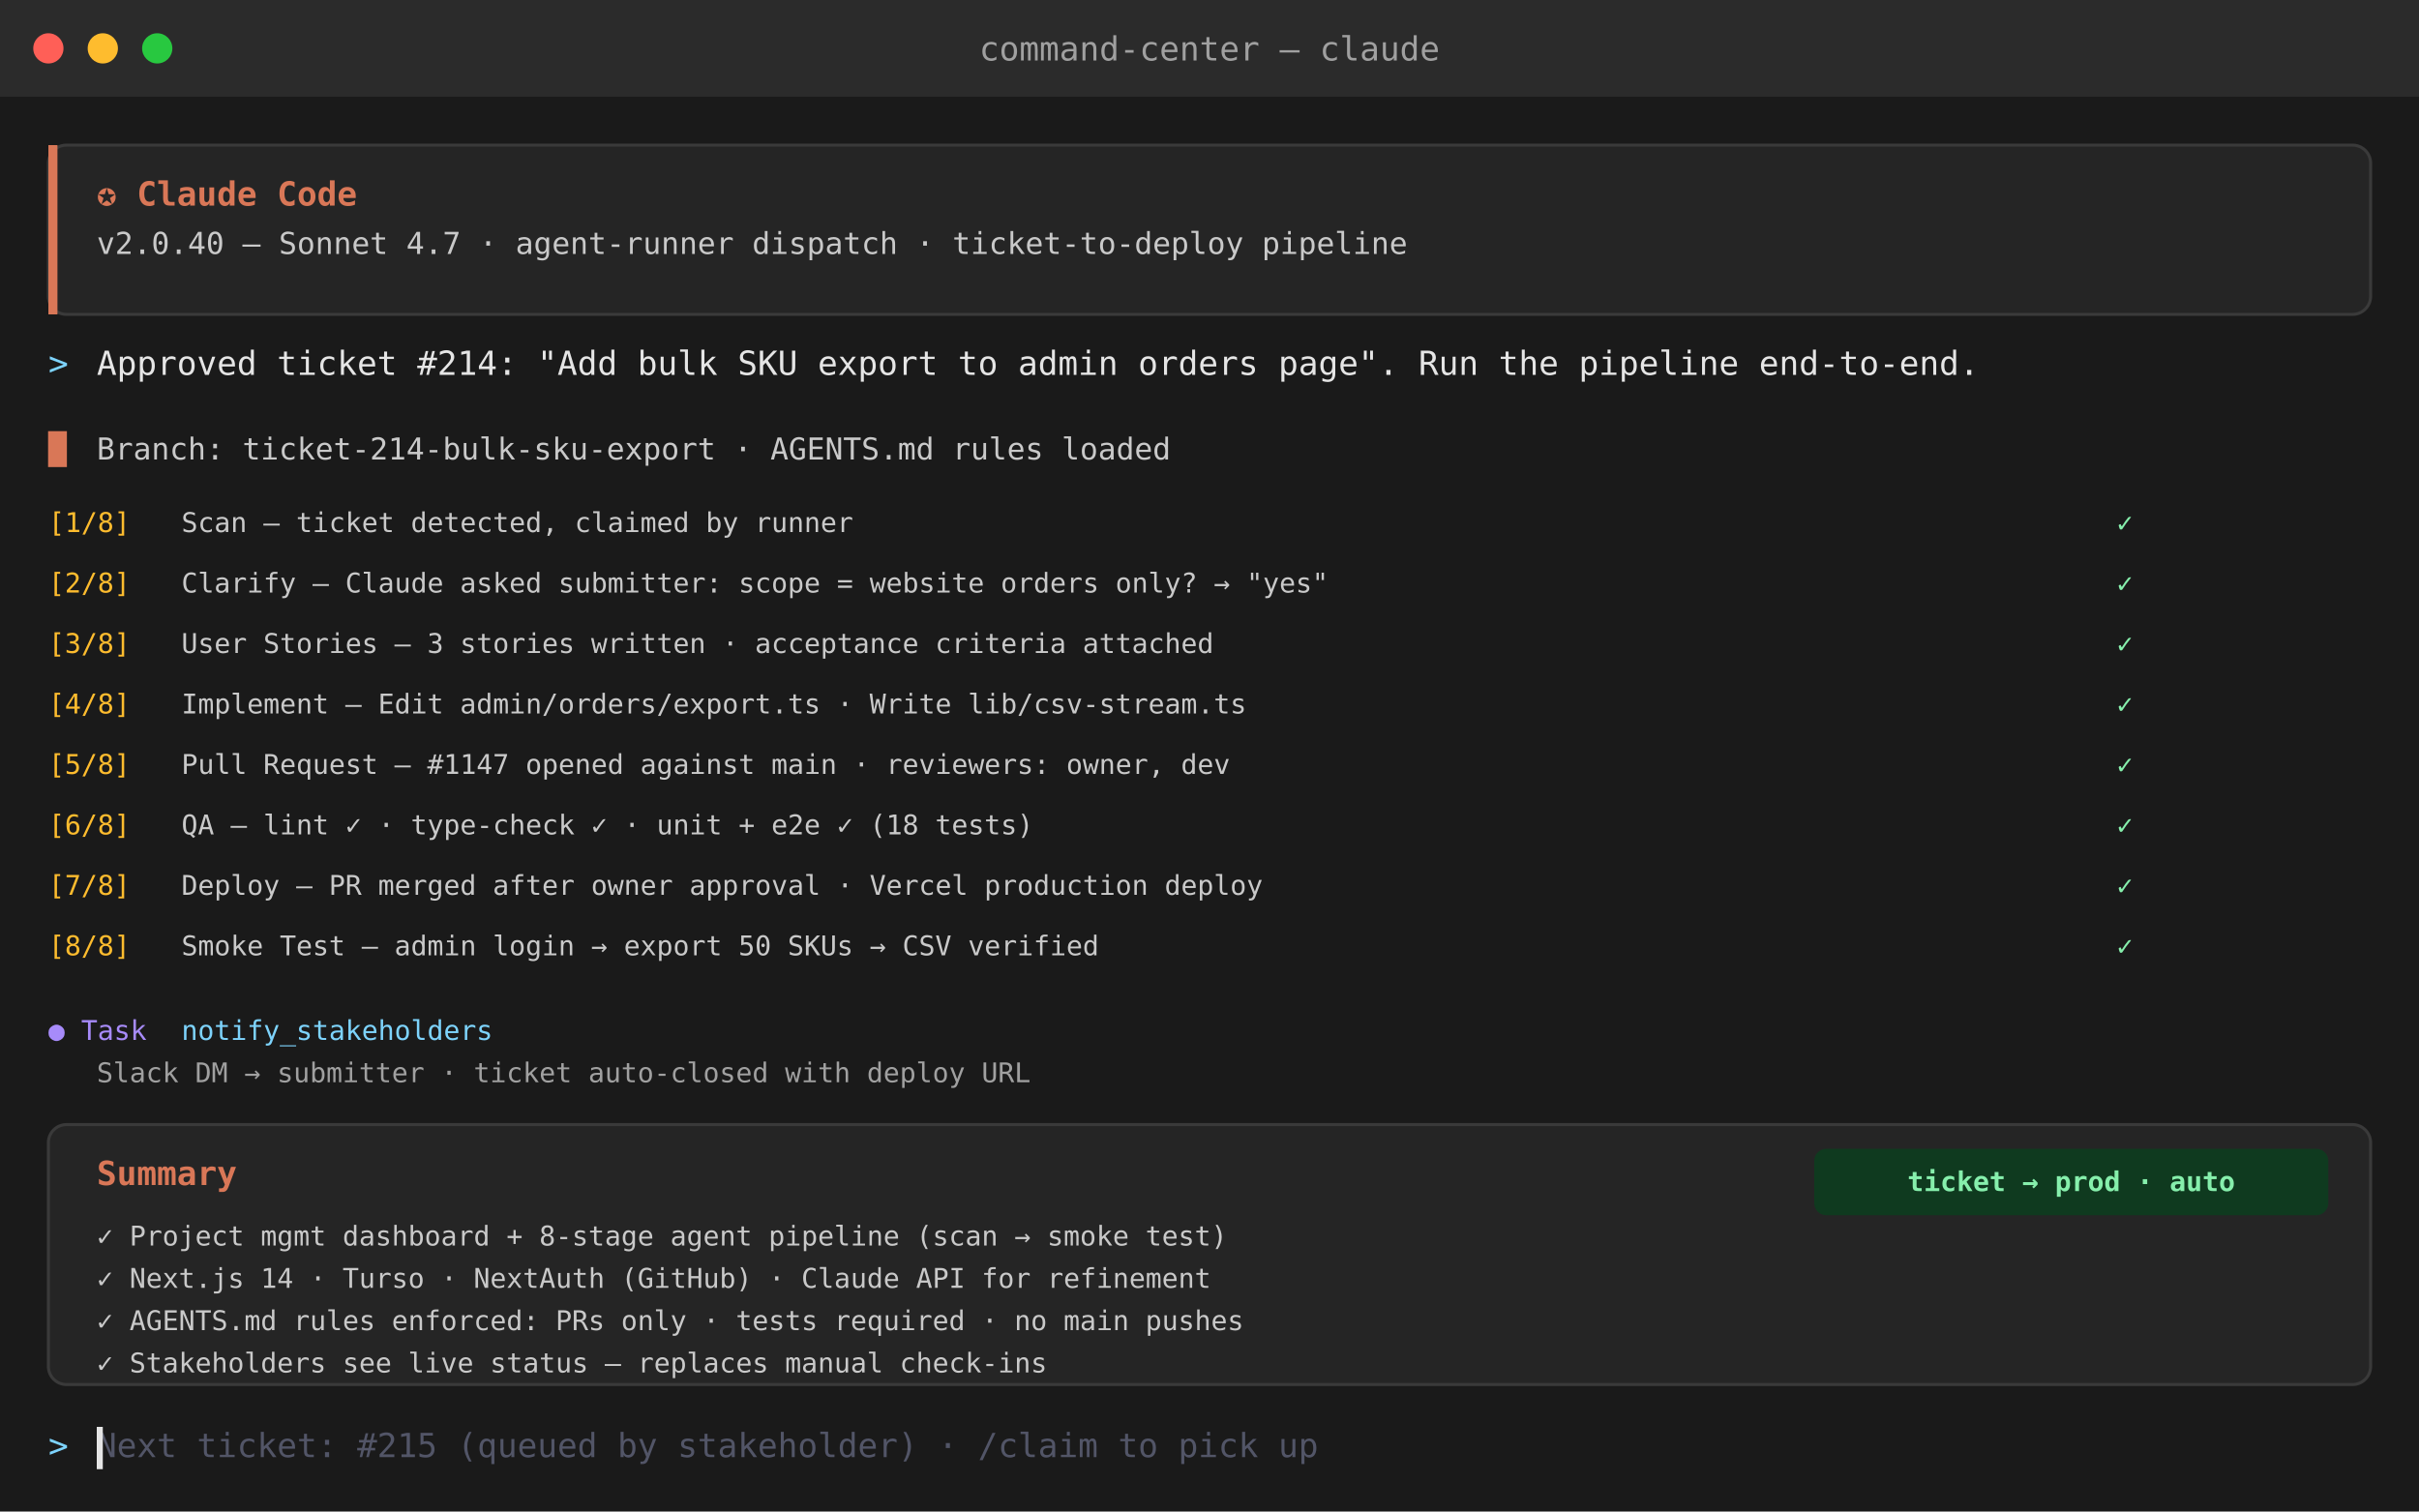
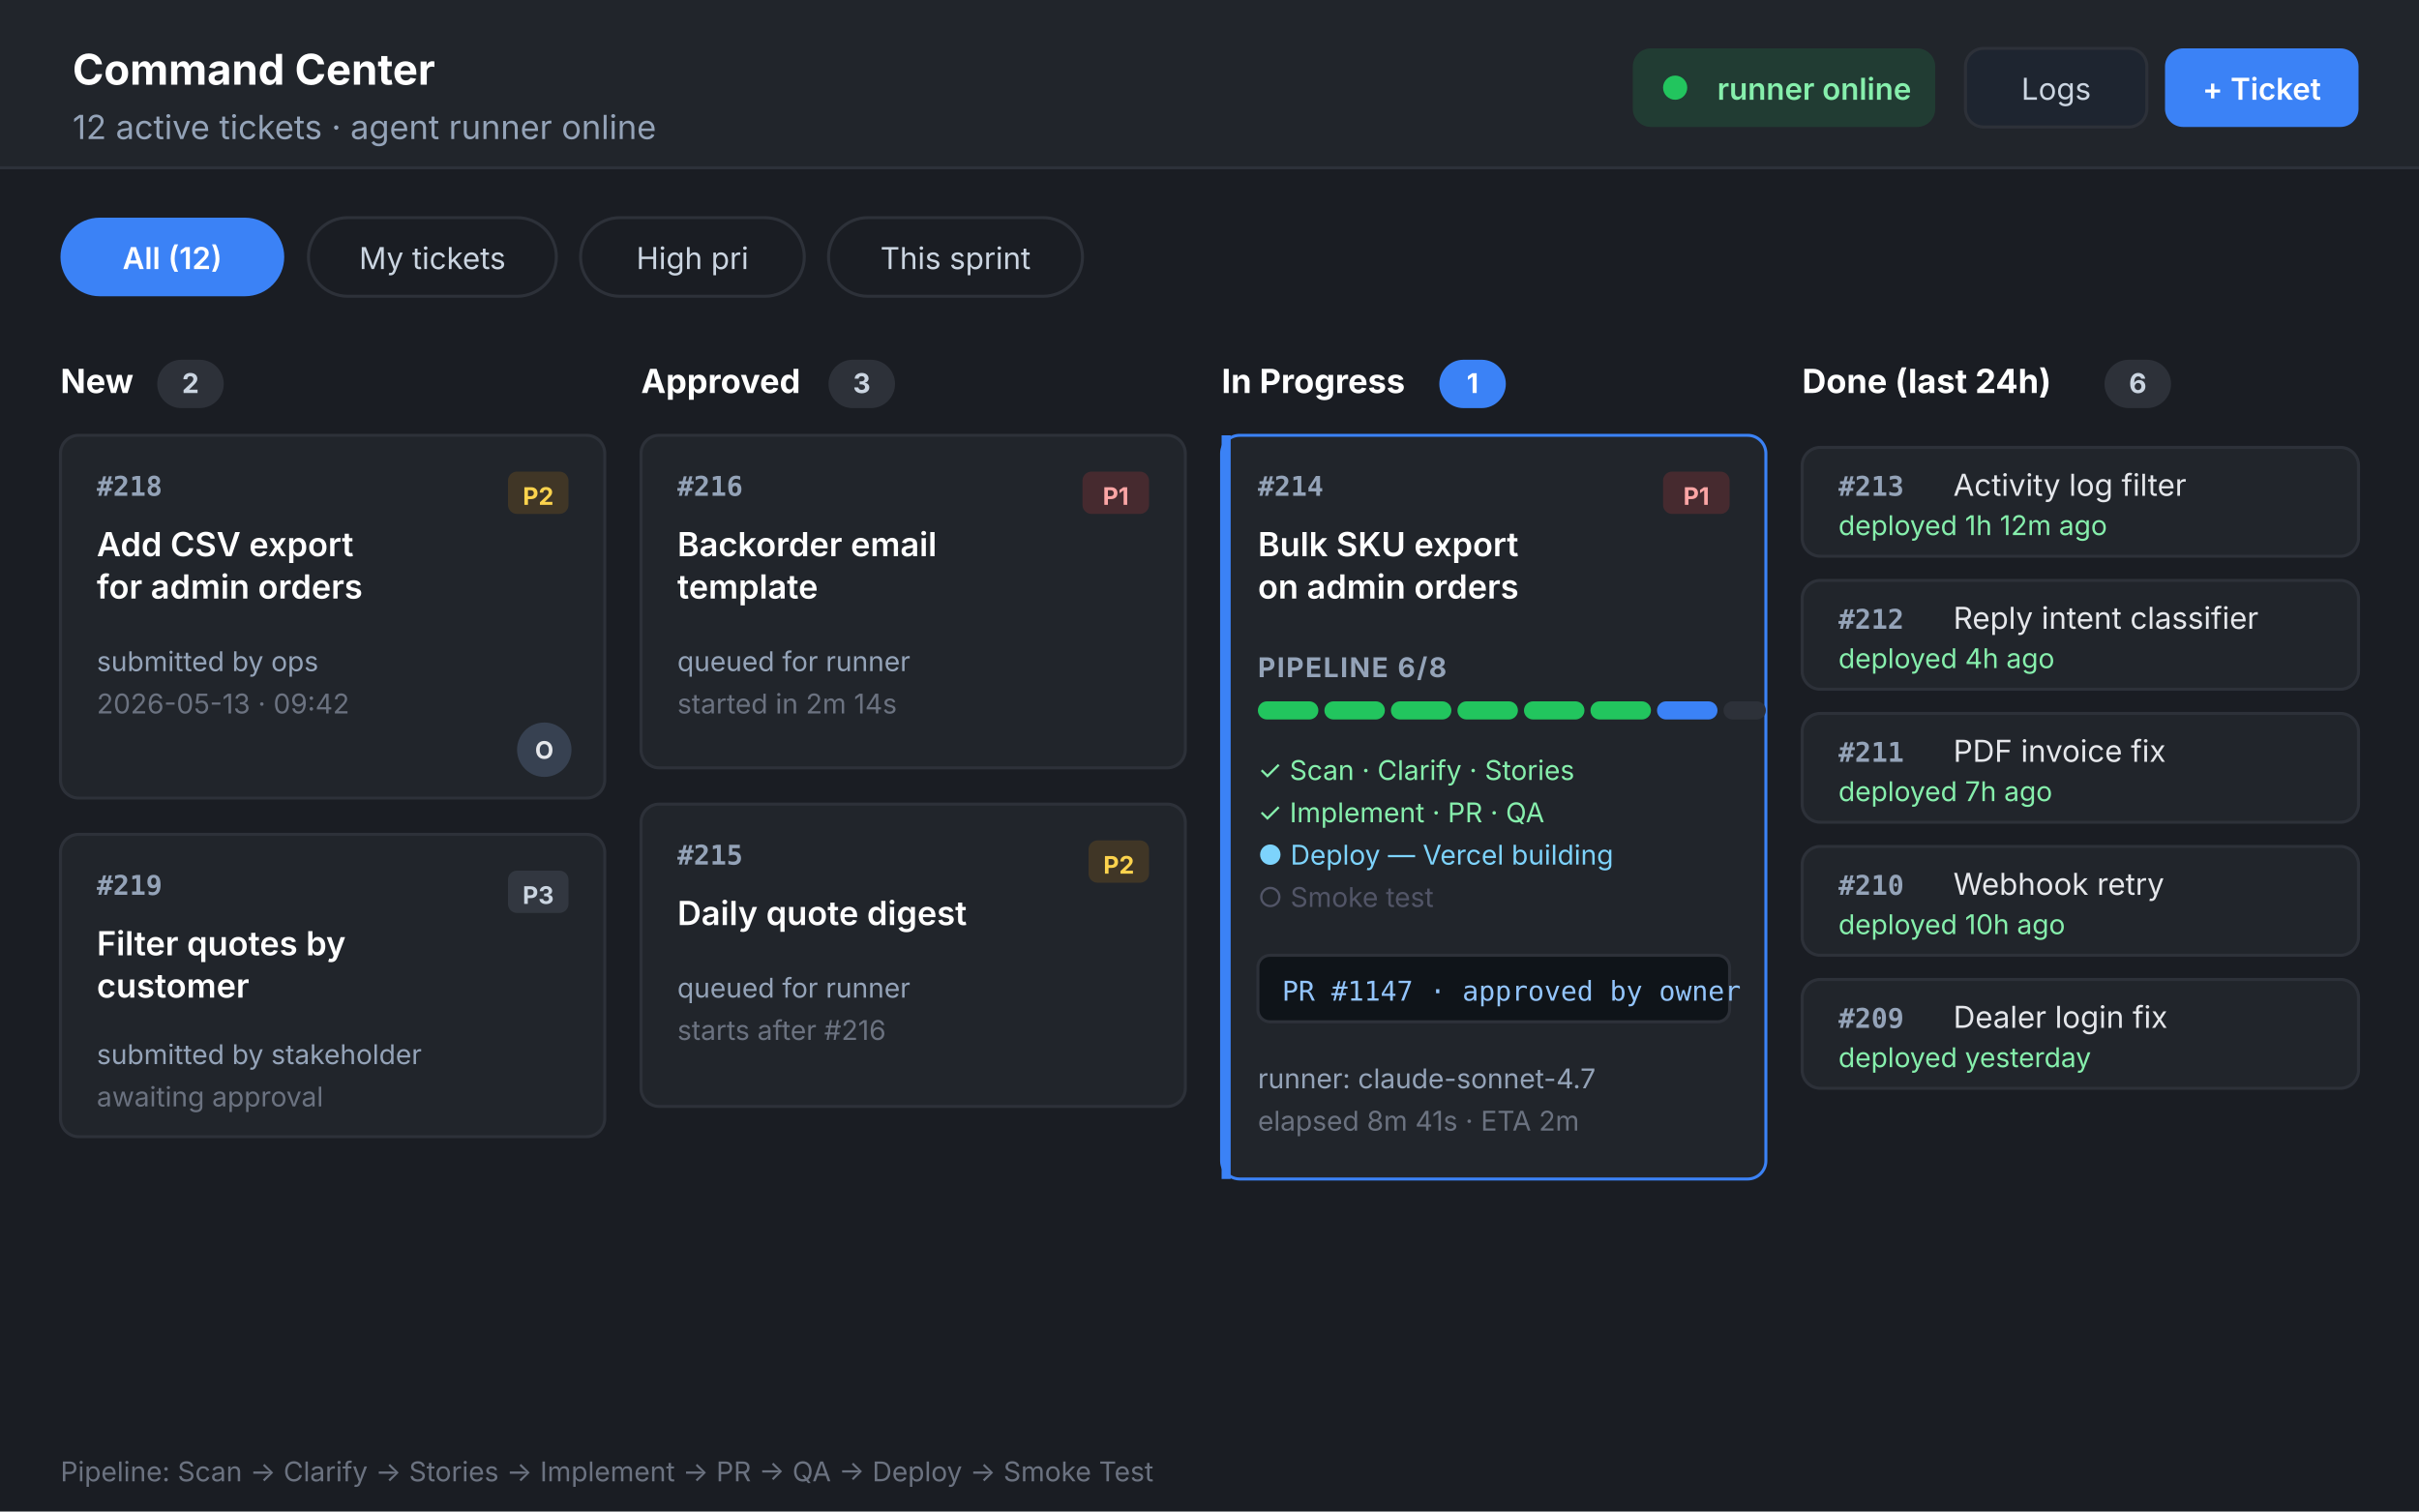
<svg xmlns="http://www.w3.org/2000/svg" viewBox="0 0 800 500">
-   <rect width="800" height="500" fill="#1A1A1A" />
-   <rect width="800" height="32" fill="#2B2B2B" />
-   <circle cx="16" cy="16" r="5" fill="#FF5F57" />
-   <circle cx="34" cy="16" r="5" fill="#FEBC2E" />
-   <circle cx="52" cy="16" r="5" fill="#28C840" />
-   <text x="400" y="20" text-anchor="middle" font-family="JetBrains Mono,monospace" font-size="11" fill="#A0A0A0">command-center — claude</text>
-   <rect x="16" y="48" width="768" height="56" rx="6" fill="#252525" stroke="#3A3A3A" />
-   <rect x="16" y="48" width="3" height="56" fill="#D97757" />
-   <text x="32" y="68" font-family="JetBrains Mono,monospace" font-size="11" font-weight="700" fill="#D97757">✪ Claude Code</text>
-   <text x="32" y="84" font-family="JetBrains Mono,monospace" font-size="10" fill="#C9C9C9">v2.0.40 — Sonnet 4.7 · agent-runner dispatch · ticket-to-deploy pipeline</text>
-   <text x="16" y="124" font-family="JetBrains Mono,monospace" font-size="11" fill="#7DD3FC">&gt;</text>
-   <text x="32" y="124" font-family="JetBrains Mono,monospace" font-size="11" fill="#E5E5E5">Approved ticket #214: "Add bulk SKU export to admin orders page". Run the pipeline end-to-end.</text>
-   <text x="16" y="152" font-family="JetBrains Mono,monospace" font-size="10" fill="#D97757">█</text>
-   <text x="32" y="152" font-family="JetBrains Mono,monospace" font-size="10" fill="#C9C9C9">Branch: ticket-214-bulk-sku-export · AGENTS.md rules loaded</text>
-   <text x="16" y="176" font-family="JetBrains Mono,monospace" font-size="9" fill="#FEBC2E">[1/8]</text>
-   <text x="60" y="176" font-family="JetBrains Mono,monospace" font-size="9" fill="#C9C9C9">Scan — ticket detected, claimed by runner</text>
-   <text x="700" y="176" font-family="JetBrains Mono,monospace" font-size="9" fill="#86EFAC">✓</text>
-   <text x="16" y="196" font-family="JetBrains Mono,monospace" font-size="9" fill="#FEBC2E">[2/8]</text>
-   <text x="60" y="196" font-family="JetBrains Mono,monospace" font-size="9" fill="#C9C9C9">Clarify — Claude asked submitter: scope = website orders only? → "yes"</text>
-   <text x="700" y="196" font-family="JetBrains Mono,monospace" font-size="9" fill="#86EFAC">✓</text>
-   <text x="16" y="216" font-family="JetBrains Mono,monospace" font-size="9" fill="#FEBC2E">[3/8]</text>
-   <text x="60" y="216" font-family="JetBrains Mono,monospace" font-size="9" fill="#C9C9C9">User Stories — 3 stories written · acceptance criteria attached</text>
-   <text x="700" y="216" font-family="JetBrains Mono,monospace" font-size="9" fill="#86EFAC">✓</text>
-   <text x="16" y="236" font-family="JetBrains Mono,monospace" font-size="9" fill="#FEBC2E">[4/8]</text>
-   <text x="60" y="236" font-family="JetBrains Mono,monospace" font-size="9" fill="#C9C9C9">Implement — Edit admin/orders/export.ts · Write lib/csv-stream.ts</text>
-   <text x="700" y="236" font-family="JetBrains Mono,monospace" font-size="9" fill="#86EFAC">✓</text>
-   <text x="16" y="256" font-family="JetBrains Mono,monospace" font-size="9" fill="#FEBC2E">[5/8]</text>
-   <text x="60" y="256" font-family="JetBrains Mono,monospace" font-size="9" fill="#C9C9C9">Pull Request — #1147 opened against main · reviewers: owner, dev</text>
-   <text x="700" y="256" font-family="JetBrains Mono,monospace" font-size="9" fill="#86EFAC">✓</text>
-   <text x="16" y="276" font-family="JetBrains Mono,monospace" font-size="9" fill="#FEBC2E">[6/8]</text>
-   <text x="60" y="276" font-family="JetBrains Mono,monospace" font-size="9" fill="#C9C9C9">QA — lint ✓ · type-check ✓ · unit + e2e ✓ (18 tests)</text>
-   <text x="700" y="276" font-family="JetBrains Mono,monospace" font-size="9" fill="#86EFAC">✓</text>
-   <text x="16" y="296" font-family="JetBrains Mono,monospace" font-size="9" fill="#FEBC2E">[7/8]</text>
-   <text x="60" y="296" font-family="JetBrains Mono,monospace" font-size="9" fill="#C9C9C9">Deploy — PR merged after owner approval · Vercel production deploy</text>
-   <text x="700" y="296" font-family="JetBrains Mono,monospace" font-size="9" fill="#86EFAC">✓</text>
-   <text x="16" y="316" font-family="JetBrains Mono,monospace" font-size="9" fill="#FEBC2E">[8/8]</text>
-   <text x="60" y="316" font-family="JetBrains Mono,monospace" font-size="9" fill="#C9C9C9">Smoke Test — admin login → export 50 SKUs → CSV verified</text>
-   <text x="700" y="316" font-family="JetBrains Mono,monospace" font-size="9" fill="#86EFAC">✓</text>
-   <text x="16" y="344" font-family="JetBrains Mono,monospace" font-size="9" fill="#A78BFA">● Task</text>
-   <text x="60" y="344" font-family="JetBrains Mono,monospace" font-size="9" fill="#7DD3FC">notify_stakeholders</text>
-   <text x="32" y="358" font-family="JetBrains Mono,monospace" font-size="9" fill="#A0A0A0">Slack DM → submitter · ticket auto-closed with deploy URL</text>
-   <rect x="16" y="372" width="768" height="86" rx="6" fill="#252525" stroke="#3A3A3A" />
-   <text x="32" y="392" font-family="JetBrains Mono,monospace" font-size="11" font-weight="700" fill="#D97757">Summary</text>
-   <text x="32" y="412" font-family="JetBrains Mono,monospace" font-size="9" fill="#C9C9C9">✓ Project mgmt dashboard + 8-stage agent pipeline (scan → smoke test)</text>
-   <text x="32" y="426" font-family="JetBrains Mono,monospace" font-size="9" fill="#C9C9C9">✓ Next.js 14 · Turso · NextAuth (GitHub) · Claude API for refinement</text>
-   <text x="32" y="440" font-family="JetBrains Mono,monospace" font-size="9" fill="#C9C9C9">✓ AGENTS.md rules enforced: PRs only · tests required · no main pushes</text>
-   <text x="32" y="454" font-family="JetBrains Mono,monospace" font-size="9" fill="#C9C9C9">✓ Stakeholders see live status — replaces manual check-ins</text>
-   <rect x="600" y="380" width="170" height="22" rx="4" fill="#0F3A1F" />
-   <text x="685" y="394" text-anchor="middle" font-family="JetBrains Mono,monospace" font-size="9" font-weight="700" fill="#86EFAC">ticket → prod · auto</text>
-   <text x="16" y="482" font-family="JetBrains Mono,monospace" font-size="11" fill="#7DD3FC">&gt;</text>
-   <text x="32" y="482" font-family="JetBrains Mono,monospace" font-size="11" fill="#525567">Next ticket: #215 (queued by stakeholder) · /claim to pick up</text>
-   <rect x="32" y="472" width="2" height="14" fill="#E5E5E5" />
+   <rect width="800" height="500" fill="#1A1D23" />
+   <rect width="800" height="56" fill="#21252B" />
+   <rect x="0" y="55" width="800" height="1" fill="#2D3139" />
+   <text x="24" y="28" font-family="Inter,sans-serif" font-size="14" font-weight="700" fill="#fff">Command Center</text>
+   <text x="24" y="46" font-family="Inter,sans-serif" font-size="11" fill="#94A3B8">12 active tickets · agent runner online</text>
+   <rect x="540" y="16" width="100" height="26" rx="6" fill="rgba(34,197,94,0.15)" />
+   <circle cx="554" cy="29" r="4" fill="#22C55E" />
+   <text x="600" y="33" text-anchor="middle" font-family="Inter,sans-serif" font-size="10" font-weight="600" fill="#86EFAC">runner online</text>
+   <rect x="650" y="16" width="60" height="26" rx="6" fill="#1E2530" stroke="#2D3139" />
+   <text x="680" y="33" text-anchor="middle" font-family="Inter,sans-serif" font-size="10" fill="#CBD5E1">Logs</text>
+   <rect x="716" y="16" width="64" height="26" rx="6" fill="#3B82F6" />
+   <text x="748" y="33" text-anchor="middle" font-family="Inter,sans-serif" font-size="10" font-weight="600" fill="#fff">+ Ticket</text>
+   <g transform="translate(20,72)">
+     <rect width="74" height="26" rx="13" fill="#3B82F6" />
+     <text x="37" y="17" text-anchor="middle" font-family="Inter,sans-serif" font-size="10" font-weight="600" fill="#fff">All (12)</text>
+   </g>
+   <g transform="translate(102,72)">
+     <rect width="82" height="26" rx="13" fill="transparent" stroke="#2D3139" />
+     <text x="41" y="17" text-anchor="middle" font-family="Inter,sans-serif" font-size="10" fill="#CBD5E1">My tickets</text>
+   </g>
+   <g transform="translate(192,72)">
+     <rect width="74" height="26" rx="13" fill="transparent" stroke="#2D3139" />
+     <text x="37" y="17" text-anchor="middle" font-family="Inter,sans-serif" font-size="10" fill="#CBD5E1">High pri</text>
+   </g>
+   <g transform="translate(274,72)">
+     <rect width="84" height="26" rx="13" fill="transparent" stroke="#2D3139" />
+     <text x="42" y="17" text-anchor="middle" font-family="Inter,sans-serif" font-size="10" fill="#CBD5E1">This sprint</text>
+   </g>
+   <g transform="translate(20,116)">
+     <text x="0" y="14" font-family="Inter,sans-serif" font-size="11" font-weight="700" fill="#fff">New</text>
+     <rect x="32" y="3" width="22" height="16" rx="8" fill="#2D3139" />
+     <text x="43" y="14" text-anchor="middle" font-family="Inter,sans-serif" font-size="9" font-weight="700" fill="#CBD5E1">2</text>
+     <rect x="0" y="28" width="180" height="120" rx="6" fill="#21252B" stroke="#2D3139" />
+     <text x="12" y="48" font-family="JetBrains Mono,monospace" font-size="9" font-weight="700" fill="#94A3B8">#218</text>
+     <rect x="148" y="40" width="20" height="14" rx="3" fill="rgba(245,158,11,0.15)" />
+     <text x="158" y="51" text-anchor="middle" font-family="Inter,sans-serif" font-size="8" font-weight="700" fill="#FCD34D">P2</text>
+     <text x="12" y="68" font-family="Inter,sans-serif" font-size="11" font-weight="600" fill="#fff">Add CSV export</text>
+     <text x="12" y="82" font-family="Inter,sans-serif" font-size="11" font-weight="600" fill="#fff">for admin orders</text>
+     <text x="12" y="106" font-family="Inter,sans-serif" font-size="9" fill="#94A3B8">submitted by ops</text>
+     <text x="12" y="120" font-family="Inter,sans-serif" font-size="9" fill="#6B7280">2026-05-13 · 09:42</text>
+     <circle cx="160" cy="132" r="9" fill="#374151" />
+     <text x="160" y="135" text-anchor="middle" font-family="Inter,sans-serif" font-size="8" font-weight="700" fill="#E5E7EB">O</text>
+     <rect x="0" y="160" width="180" height="100" rx="6" fill="#21252B" stroke="#2D3139" />
+     <text x="12" y="180" font-family="JetBrains Mono,monospace" font-size="9" font-weight="700" fill="#94A3B8">#219</text>
+     <rect x="148" y="172" width="20" height="14" rx="3" fill="rgba(148,163,184,0.15)" />
+     <text x="158" y="183" text-anchor="middle" font-family="Inter,sans-serif" font-size="8" font-weight="700" fill="#CBD5E1">P3</text>
+     <text x="12" y="200" font-family="Inter,sans-serif" font-size="11" font-weight="600" fill="#fff">Filter quotes by</text>
+     <text x="12" y="214" font-family="Inter,sans-serif" font-size="11" font-weight="600" fill="#fff">customer</text>
+     <text x="12" y="236" font-family="Inter,sans-serif" font-size="9" fill="#94A3B8">submitted by stakeholder</text>
+     <text x="12" y="250" font-family="Inter,sans-serif" font-size="9" fill="#6B7280">awaiting approval</text>
+   </g>
+   <g transform="translate(212,116)">
+     <text x="0" y="14" font-family="Inter,sans-serif" font-size="11" font-weight="700" fill="#fff">Approved</text>
+     <rect x="62" y="3" width="22" height="16" rx="8" fill="#2D3139" />
+     <text x="73" y="14" text-anchor="middle" font-family="Inter,sans-serif" font-size="9" font-weight="700" fill="#CBD5E1">3</text>
+     <rect x="0" y="28" width="180" height="110" rx="6" fill="#21252B" stroke="#2D3139" />
+     <text x="12" y="48" font-family="JetBrains Mono,monospace" font-size="9" font-weight="700" fill="#94A3B8">#216</text>
+     <rect x="146" y="40" width="22" height="14" rx="3" fill="rgba(239,68,68,0.18)" />
+     <text x="157" y="51" text-anchor="middle" font-family="Inter,sans-serif" font-size="8" font-weight="700" fill="#FCA5A5">P1</text>
+     <text x="12" y="68" font-family="Inter,sans-serif" font-size="11" font-weight="600" fill="#fff">Backorder email</text>
+     <text x="12" y="82" font-family="Inter,sans-serif" font-size="11" font-weight="600" fill="#fff">template</text>
+     <text x="12" y="106" font-family="Inter,sans-serif" font-size="9" fill="#94A3B8">queued for runner</text>
+     <text x="12" y="120" font-family="Inter,sans-serif" font-size="9" fill="#6B7280">started in 2m 14s</text>
+     <rect x="0" y="150" width="180" height="100" rx="6" fill="#21252B" stroke="#2D3139" />
+     <text x="12" y="170" font-family="JetBrains Mono,monospace" font-size="9" font-weight="700" fill="#94A3B8">#215</text>
+     <rect x="148" y="162" width="20" height="14" rx="3" fill="rgba(245,158,11,0.15)" />
+     <text x="158" y="173" text-anchor="middle" font-family="Inter,sans-serif" font-size="8" font-weight="700" fill="#FCD34D">P2</text>
+     <text x="12" y="190" font-family="Inter,sans-serif" font-size="11" font-weight="600" fill="#fff">Daily quote digest</text>
+     <text x="12" y="214" font-family="Inter,sans-serif" font-size="9" fill="#94A3B8">queued for runner</text>
+     <text x="12" y="228" font-family="Inter,sans-serif" font-size="9" fill="#6B7280">starts after #216</text>
+   </g>
+   <g transform="translate(404,116)">
+     <text x="0" y="14" font-family="Inter,sans-serif" font-size="11" font-weight="700" fill="#fff">In Progress</text>
+     <rect x="72" y="3" width="22" height="16" rx="8" fill="#3B82F6" />
+     <text x="83" y="14" text-anchor="middle" font-family="Inter,sans-serif" font-size="9" font-weight="700" fill="#fff">1</text>
+     <rect x="0" y="28" width="180" height="246" rx="6" fill="#21252B" stroke="#3B82F6" />
+     <rect x="0" y="28" width="3" height="246" fill="#3B82F6" />
+     <text x="12" y="48" font-family="JetBrains Mono,monospace" font-size="9" font-weight="700" fill="#94A3B8">#214</text>
+     <rect x="146" y="40" width="22" height="14" rx="3" fill="rgba(239,68,68,0.18)" />
+     <text x="157" y="51" text-anchor="middle" font-family="Inter,sans-serif" font-size="8" font-weight="700" fill="#FCA5A5">P1</text>
+     <text x="12" y="68" font-family="Inter,sans-serif" font-size="11" font-weight="600" fill="#fff">Bulk SKU export</text>
+     <text x="12" y="82" font-family="Inter,sans-serif" font-size="11" font-weight="600" fill="#fff">on admin orders</text>
+     <text x="12" y="108" font-family="Inter,sans-serif" font-size="9" font-weight="700" fill="#94A3B8" letter-spacing="0.5">PIPELINE 6/8</text>
+     <g transform="translate(12,116)">
+       <rect x="0" y="0" width="20" height="6" rx="3" fill="#22C55E" />
+       <rect x="22" y="0" width="20" height="6" rx="3" fill="#22C55E" />
+       <rect x="44" y="0" width="20" height="6" rx="3" fill="#22C55E" />
+       <rect x="66" y="0" width="20" height="6" rx="3" fill="#22C55E" />
+       <rect x="88" y="0" width="20" height="6" rx="3" fill="#22C55E" />
+       <rect x="110" y="0" width="20" height="6" rx="3" fill="#22C55E" />
+       <rect x="132" y="0" width="20" height="6" rx="3" fill="#3B82F6" />
+       <rect x="154" y="0" width="14" height="6" rx="3" fill="#2D3139" />
+     </g>
+     <text x="12" y="142" font-family="Inter,sans-serif" font-size="9" fill="#86EFAC">✓ Scan · Clarify · Stories</text>
+     <text x="12" y="156" font-family="Inter,sans-serif" font-size="9" fill="#86EFAC">✓ Implement · PR · QA</text>
+     <text x="12" y="170" font-family="Inter,sans-serif" font-size="9" fill="#7DD3FC">● Deploy — Vercel building</text>
+     <text x="12" y="184" font-family="Inter,sans-serif" font-size="9" fill="#525567">○ Smoke test</text>
+     <rect x="12" y="200" width="156" height="22" rx="4" fill="#0F1419" stroke="#2D3139" />
+     <text x="20" y="215" font-family="JetBrains Mono,monospace" font-size="9" fill="#93C5FD">PR #1147 · approved by owner</text>
+     <text x="12" y="244" font-family="Inter,sans-serif" font-size="9" fill="#94A3B8">runner: claude-sonnet-4.7</text>
+     <text x="12" y="258" font-family="Inter,sans-serif" font-size="9" fill="#6B7280">elapsed 8m 41s · ETA 2m</text>
+   </g>
+   <g transform="translate(596,116)">
+     <text x="0" y="14" font-family="Inter,sans-serif" font-size="11" font-weight="700" fill="#fff">Done (last 24h)</text>
+     <rect x="100" y="3" width="22" height="16" rx="8" fill="#2D3139" />
+     <text x="111" y="14" text-anchor="middle" font-family="Inter,sans-serif" font-size="9" font-weight="700" fill="#CBD5E1">6</text>
+     <g transform="translate(0,32)">
+       <rect width="184" height="36" rx="6" fill="#21252B" stroke="#2D3139" />
+       <text x="12" y="16" font-family="JetBrains Mono,monospace" font-size="9" font-weight="700" fill="#94A3B8">#213</text>
+       <text x="50" y="16" font-family="Inter,sans-serif" font-size="10" fill="#E5E7EB">Activity log filter</text>
+       <text x="12" y="29" font-family="Inter,sans-serif" font-size="9" fill="#86EFAC">deployed 1h 12m ago</text>
+     </g>
+     <g transform="translate(0,76)">
+       <rect width="184" height="36" rx="6" fill="#21252B" stroke="#2D3139" />
+       <text x="12" y="16" font-family="JetBrains Mono,monospace" font-size="9" font-weight="700" fill="#94A3B8">#212</text>
+       <text x="50" y="16" font-family="Inter,sans-serif" font-size="10" fill="#E5E7EB">Reply intent classifier</text>
+       <text x="12" y="29" font-family="Inter,sans-serif" font-size="9" fill="#86EFAC">deployed 4h ago</text>
+     </g>
+     <g transform="translate(0,120)">
+       <rect width="184" height="36" rx="6" fill="#21252B" stroke="#2D3139" />
+       <text x="12" y="16" font-family="JetBrains Mono,monospace" font-size="9" font-weight="700" fill="#94A3B8">#211</text>
+       <text x="50" y="16" font-family="Inter,sans-serif" font-size="10" fill="#E5E7EB">PDF invoice fix</text>
+       <text x="12" y="29" font-family="Inter,sans-serif" font-size="9" fill="#86EFAC">deployed 7h ago</text>
+     </g>
+     <g transform="translate(0,164)">
+       <rect width="184" height="36" rx="6" fill="#21252B" stroke="#2D3139" />
+       <text x="12" y="16" font-family="JetBrains Mono,monospace" font-size="9" font-weight="700" fill="#94A3B8">#210</text>
+       <text x="50" y="16" font-family="Inter,sans-serif" font-size="10" fill="#E5E7EB">Webhook retry</text>
+       <text x="12" y="29" font-family="Inter,sans-serif" font-size="9" fill="#86EFAC">deployed 10h ago</text>
+     </g>
+     <g transform="translate(0,208)">
+       <rect width="184" height="36" rx="6" fill="#21252B" stroke="#2D3139" />
+       <text x="12" y="16" font-family="JetBrains Mono,monospace" font-size="9" font-weight="700" fill="#94A3B8">#209</text>
+       <text x="50" y="16" font-family="Inter,sans-serif" font-size="10" fill="#E5E7EB">Dealer login fix</text>
+       <text x="12" y="29" font-family="Inter,sans-serif" font-size="9" fill="#86EFAC">deployed yesterday</text>
+     </g>
+   </g>
+   <text x="20" y="490" font-family="Inter,sans-serif" font-size="9" fill="#6B7280">Pipeline: Scan → Clarify → Stories → Implement → PR → QA → Deploy → Smoke Test</text>
</svg>
